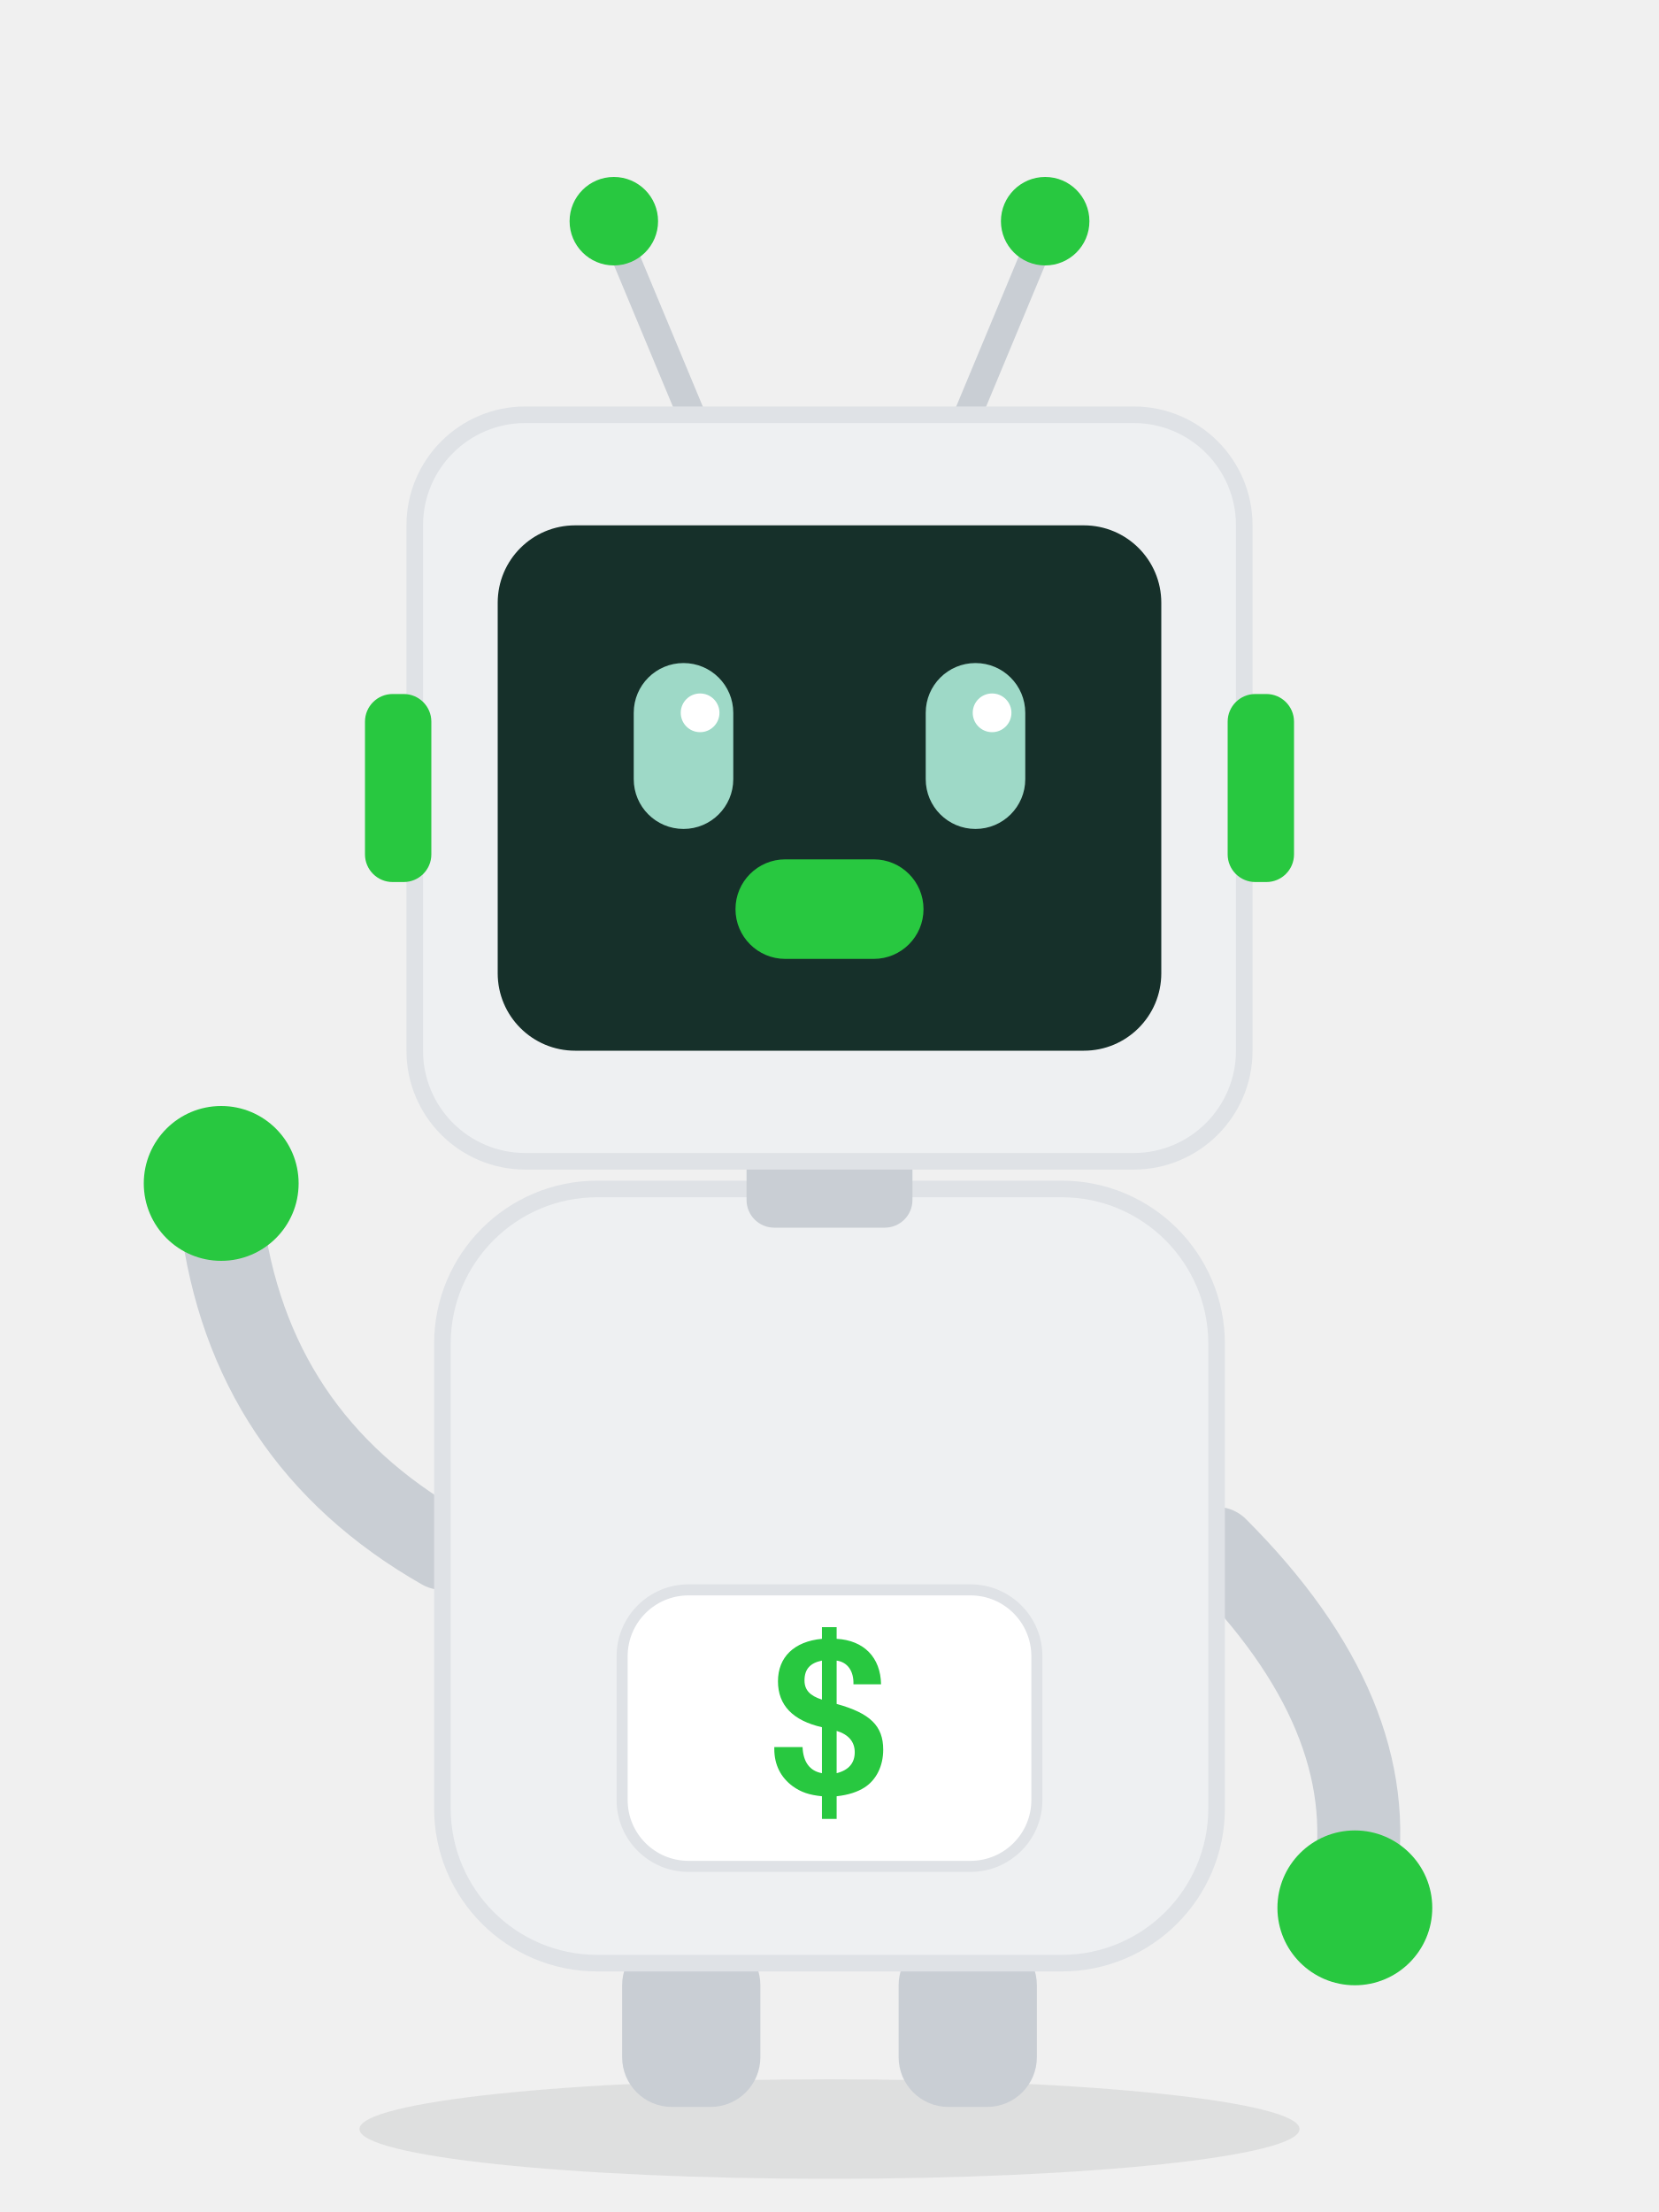
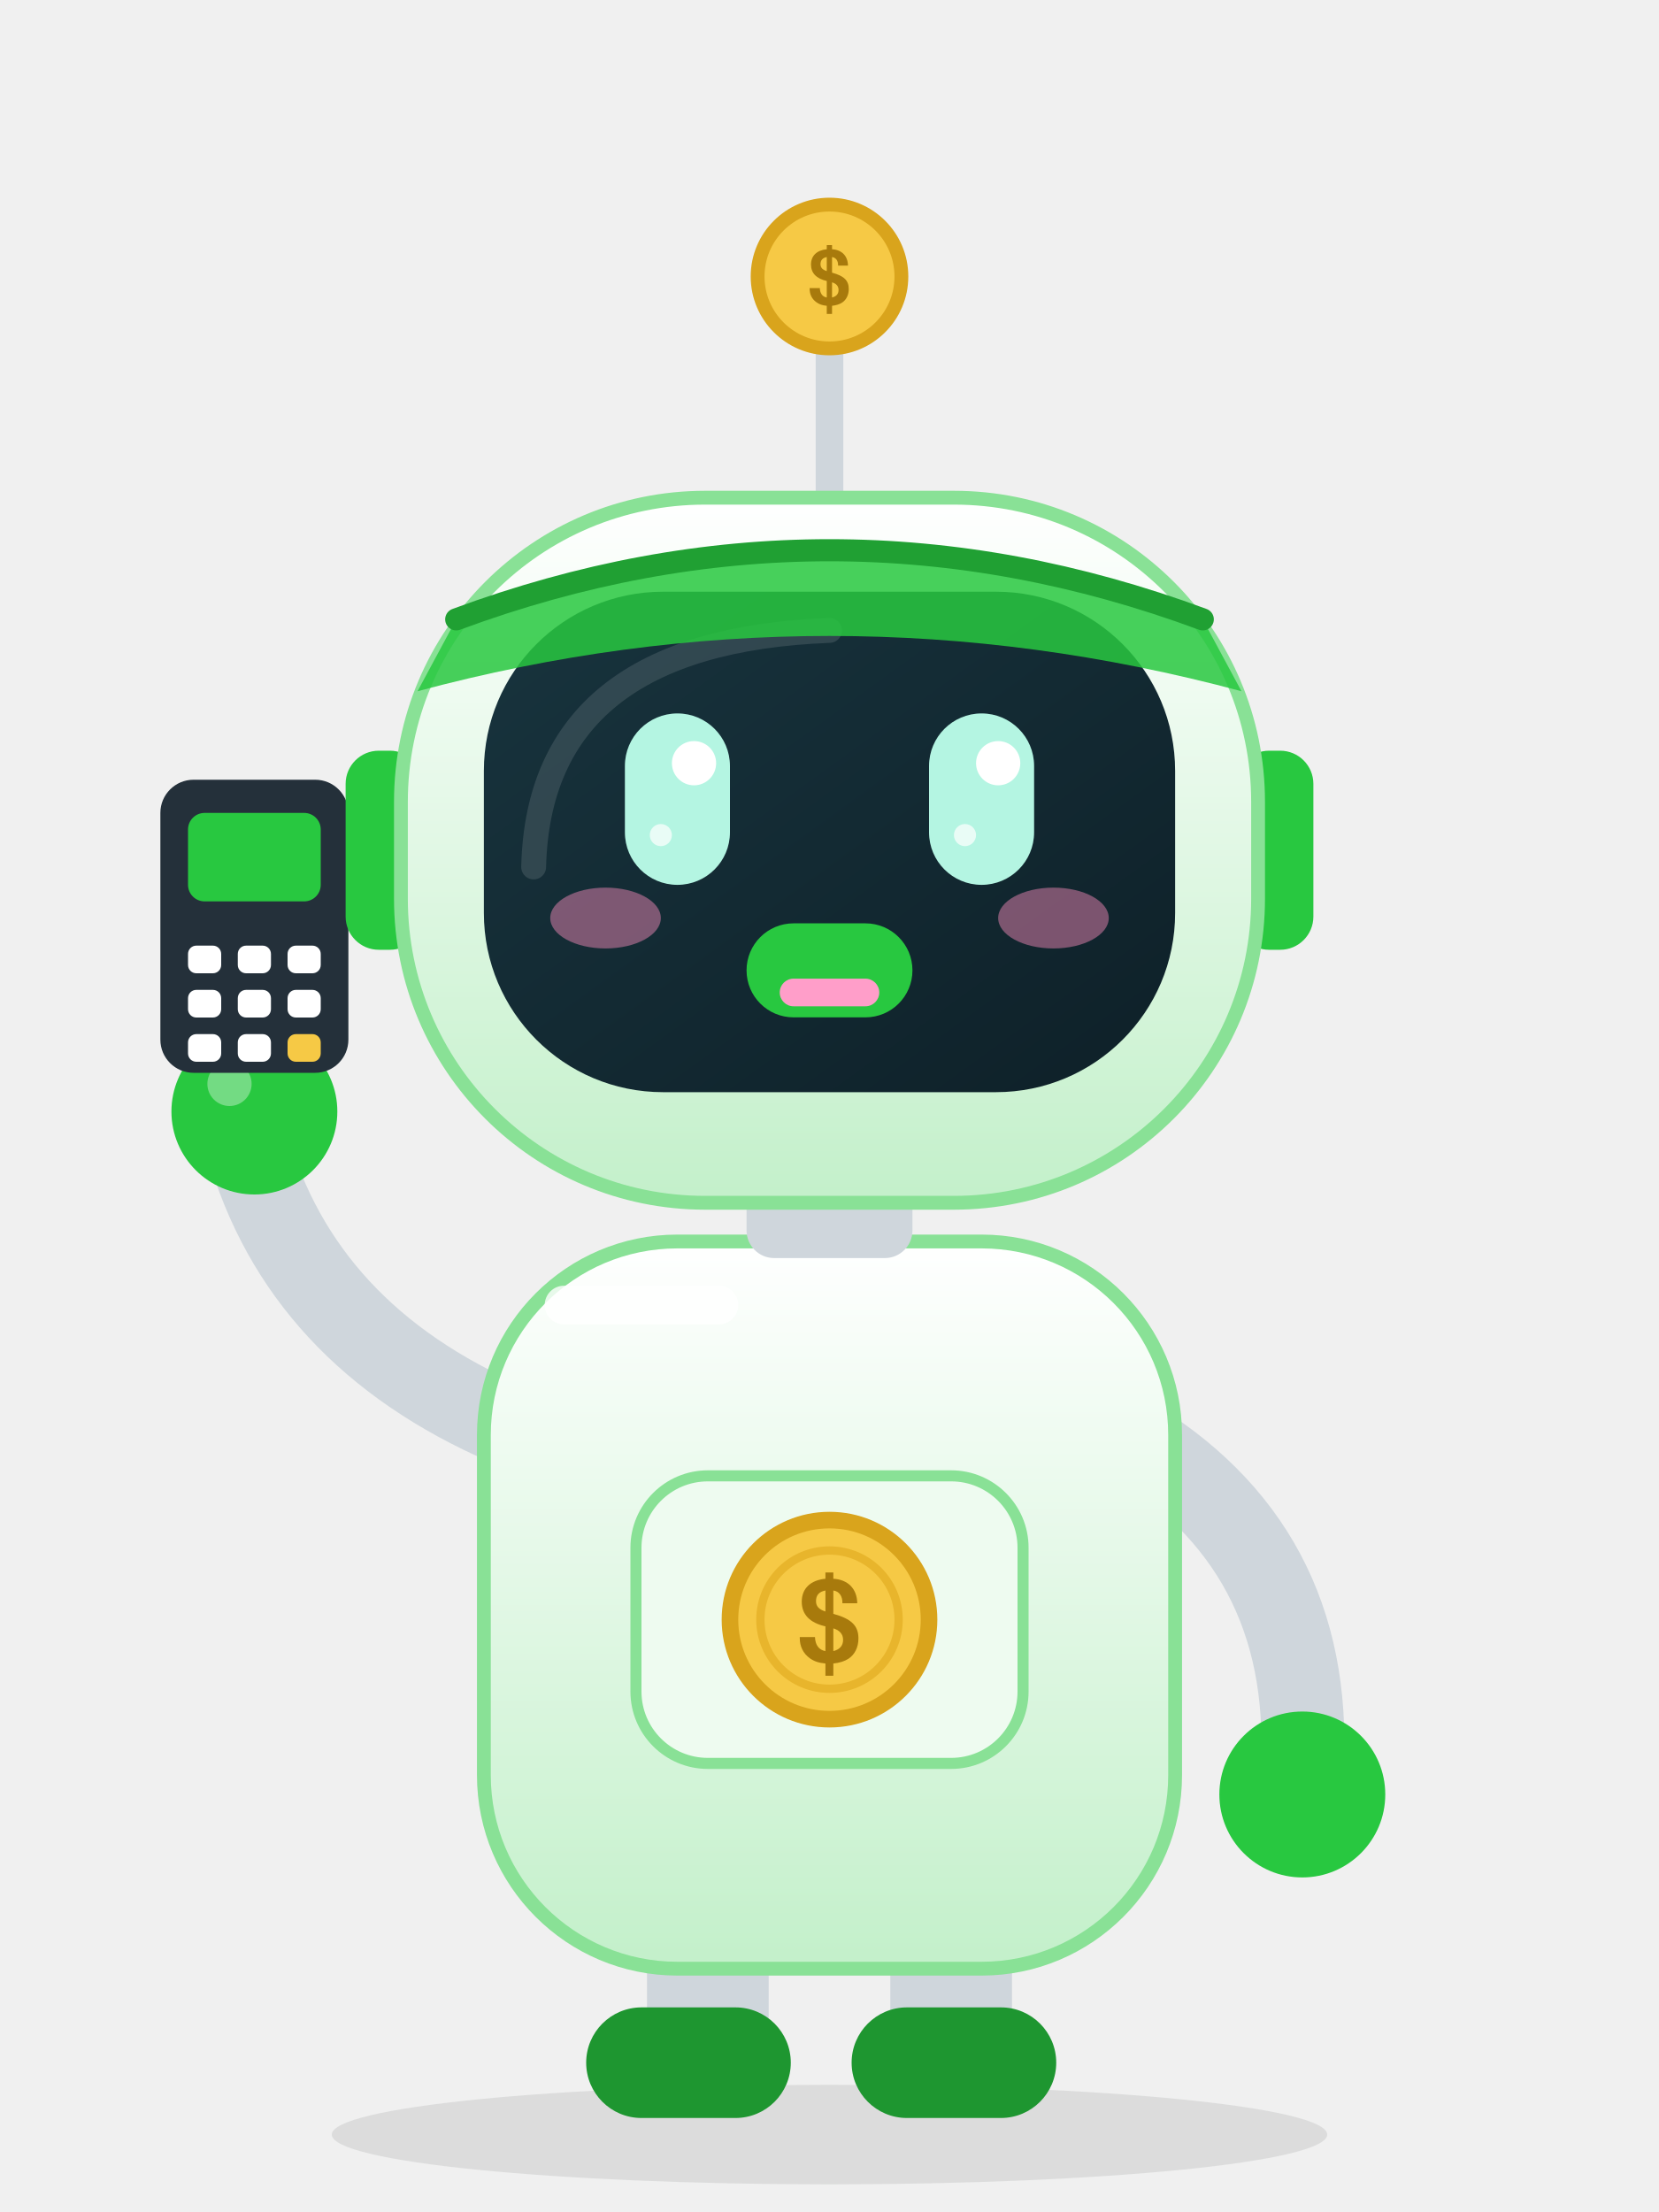
<svg xmlns="http://www.w3.org/2000/svg" viewBox="0 0 600 800" width="600" height="800">
-   <ellipse cx="300" cy="770" rx="170" ry="18" fill="#111816" opacity=".08" />
-   <line x1="250" y1="150" x2="225" y2="90" stroke="#c9ced4" stroke-width="10" stroke-linecap="round" />
-   <circle cx="222" cy="80" r="16" fill="#28c840" />
-   <line x1="350" y1="150" x2="375" y2="90" stroke="#c9ced4" stroke-width="10" stroke-linecap="round" />
-   <circle cx="378" cy="80" r="16" fill="#28c840" />
-   <path d="M160 560 Q90 520 80 440" fill="none" stroke="#c9ced4" stroke-width="30" stroke-linecap="round" />
-   <circle cx="80" cy="428" r="28" fill="#28c840" />
-   <path d="M440 560 Q500 620 490 680" fill="none" stroke="#c9ced4" stroke-width="30" stroke-linecap="round" />
-   <circle cx="490" cy="690" r="28" fill="#28c840" />
-   <rect x="225" y="700" width="50" height="62" rx="18" fill="#c9ced4" />
-   <rect x="325" y="700" width="50" height="62" rx="18" fill="#c9ced4" />
-   <rect x="160" y="430" width="280" height="280" rx="56" fill="#eef0f2" stroke="#dfe2e6" stroke-width="6" />
-   <rect x="225" y="575" width="150" height="100" rx="24" fill="#ffffff" stroke="#dfe2e6" stroke-width="4" />
-   <text x="300" y="648" font-family="Helvetica,Arial,sans-serif" font-size="78" font-weight="800" text-anchor="middle" fill="#28c840">$</text>
-   <rect x="270" y="410" width="60" height="34" rx="10" fill="#c9ced4" />
-   <rect x="150" y="150" width="300" height="270" rx="40" fill="#eef0f2" stroke="#dfe2e6" stroke-width="6" />
-   <rect x="132" y="251.0" width="24" height="68" rx="10" fill="#28c840" />
-   <rect x="444" y="251.0" width="24" height="68" rx="10" fill="#28c840" />
-   <rect x="180" y="190" width="240" height="190" rx="28.0" fill="#16302a" />
-   <rect x="229.2" y="239.8" width="36" height="60" rx="18" fill="#9ed9c7" />
-   <rect x="334.8" y="239.8" width="36" height="60" rx="18" fill="#9ed9c7" />
-   <circle cx="253.2" cy="257.8" r="7" fill="#ffffff" />
-   <circle cx="358.8" cy="257.8" r="7" fill="#ffffff" />
-   <rect x="266" y="310.8" width="68" height="36" rx="18" fill="#28c840" />
+   <defs>
+     <linearGradient id="body" x1="0" y1="0" x2="0" y2="1">
+       <stop offset="0" stop-color="#ffffff" />
+       <stop offset="1" stop-color="#c3f0ca" />
+     </linearGradient>
+     <linearGradient id="screen" x1="0" y1="0" x2="1" y2="1">
+       <stop offset="0" stop-color="#18343e" />
+       <stop offset="1" stop-color="#0e2028" />
+     </linearGradient>
+   </defs>
+   <ellipse cx="300" cy="772" rx="180" ry="18" fill="#111816" opacity=".09" />
+   <line x1="300" y1="180" x2="300" y2="124" stroke="#cfd6dc" stroke-width="10" stroke-linecap="round" />
+   <circle cx="300" cy="100" r="26" fill="#f6c945" stroke="#d9a41c" stroke-width="5" />
+   <text x="300" y="110" font-family="Helvetica,Arial,sans-serif" font-size="28" font-weight="800" text-anchor="middle" fill="#a87a0c">$</text>
+   <rect x="234" y="692" width="44" height="60" rx="16" fill="#cfd6dc" />
+   <rect x="322" y="692" width="44" height="60" rx="16" fill="#cfd6dc" />
+   <rect x="212" y="726" width="74" height="40" rx="20" fill="#1e9630" stroke="#1e9630" stroke-width="0" />
+   <rect x="308" y="726" width="74" height="40" rx="20" fill="#1e9630" stroke="#1e9630" stroke-width="0" />
+   <path d="M193 519 Q115 489 92 422" fill="none" stroke="#cfd6dc" stroke-width="30" stroke-linecap="round" />
+   <path d="M407 519 Q475 559 471 639" fill="none" stroke="#cfd6dc" stroke-width="30" stroke-linecap="round" />
+   <rect x="175" y="449" width="250" height="263" rx="70" fill="url(#body)" stroke="#89e196" stroke-width="5" />
+   <rect x="197" y="465" width="70.0" height="14" rx="7" fill="#ffffff" opacity=".8" />
+   <rect x="230" y="533.76" width="140" height="104" rx="26" fill="#eefbf0" stroke="#89e196" stroke-width="4" />
+   <circle cx="300" cy="585.76" r="36" fill="#f6c945" stroke="#d9a41c" stroke-width="6" />
+   <circle cx="300" cy="585.76" r="25" fill="none" stroke="#e8b52c" stroke-width="3" />
+   <text x="300" y="600.76" font-family="Helvetica,Arial,sans-serif" font-size="42" font-weight="800" text-anchor="middle" fill="#a87a0c">$</text>
+   <circle cx="92" cy="402" r="30" fill="#28c840" />
+   <circle cx="83" cy="392" r="8" fill="#ffffff" opacity=".35" />
+   <circle cx="471" cy="649" r="30" fill="#28c840" />
+   <rect x="58" y="282" width="68" height="106" rx="12" fill="#24303a" />
+   <rect x="68" y="294" width="48" height="32" rx="6" fill="#28c840" />
+   <rect x="68" y="342" width="12" height="10" rx="3" fill="#ffffff" />
+   <rect x="86" y="342" width="12" height="10" rx="3" fill="#ffffff" />
+   <rect x="104" y="342" width="12" height="10" rx="3" fill="#ffffff" />
+   <rect x="68" y="358" width="12" height="10" rx="3" fill="#ffffff" />
+   <rect x="86" y="358" width="12" height="10" rx="3" fill="#ffffff" />
+   <rect x="104" y="358" width="12" height="10" rx="3" fill="#ffffff" />
+   <rect x="68" y="374" width="12" height="10" rx="3" fill="#ffffff" />
+   <rect x="86" y="374" width="12" height="10" rx="3" fill="#ffffff" />
+   <rect x="104" y="374" width="12" height="10" rx="3" fill="#f6c945" />
+   <rect x="270" y="423" width="60" height="32" rx="10" fill="#cfd6dc" />
+   <rect x="125" y="271.5" width="28" height="72" rx="12" fill="#28c840" />
+   <rect x="447" y="271.5" width="28" height="72" rx="12" fill="#28c840" />
+   <rect x="145" y="180" width="310" height="255" rx="110" fill="url(#body)" stroke="#89e196" stroke-width="5" />
+   <rect x="175" y="214" width="250" height="181" rx="64.8" fill="url(#screen)" />
+   <path d="M193 313.55 Q195 232 300.0 228" fill="none" stroke="#ffffff" stroke-width="9" stroke-linecap="round" opacity=".12" />
+   <rect x="226.0" y="258.02" width="38" height="62" rx="19" fill="#b4f5e2" />
+   <circle cx="251.0" cy="276.02" r="8" fill="#ffffff" />
+   <circle cx="239.0" cy="302.02" r="4" fill="#ffffff" opacity=".7" />
+   <rect x="336.0" y="258.02" width="38" height="62" rx="19" fill="#b4f5e2" />
+   <circle cx="361.0" cy="276.02" r="8" fill="#ffffff" />
+   <circle cx="349.0" cy="302.02" r="4" fill="#ffffff" opacity=".7" />
+   <ellipse cx="219.0" cy="332.02" rx="20" ry="11" fill="#ff8fbf" opacity=".45" />
+   <ellipse cx="381.0" cy="332.02" rx="20" ry="11" fill="#ff8fbf" opacity=".45" />
+   <rect x="270" y="333.94" width="60" height="34" rx="17" fill="#28c840" />
+   <rect x="282" y="353.94" width="36" height="10" rx="5" fill="#ff9ec9" />
+   <path d="M165 224 Q300.0 174 435 224 L449 250 Q300.0 210 151 250 Z" fill="#28c840" opacity=".85" />
+   <path d="M165 224 Q300.0 174 435 224" fill="none" stroke="#20a033" stroke-width="8" stroke-linecap="round" />
</svg>
